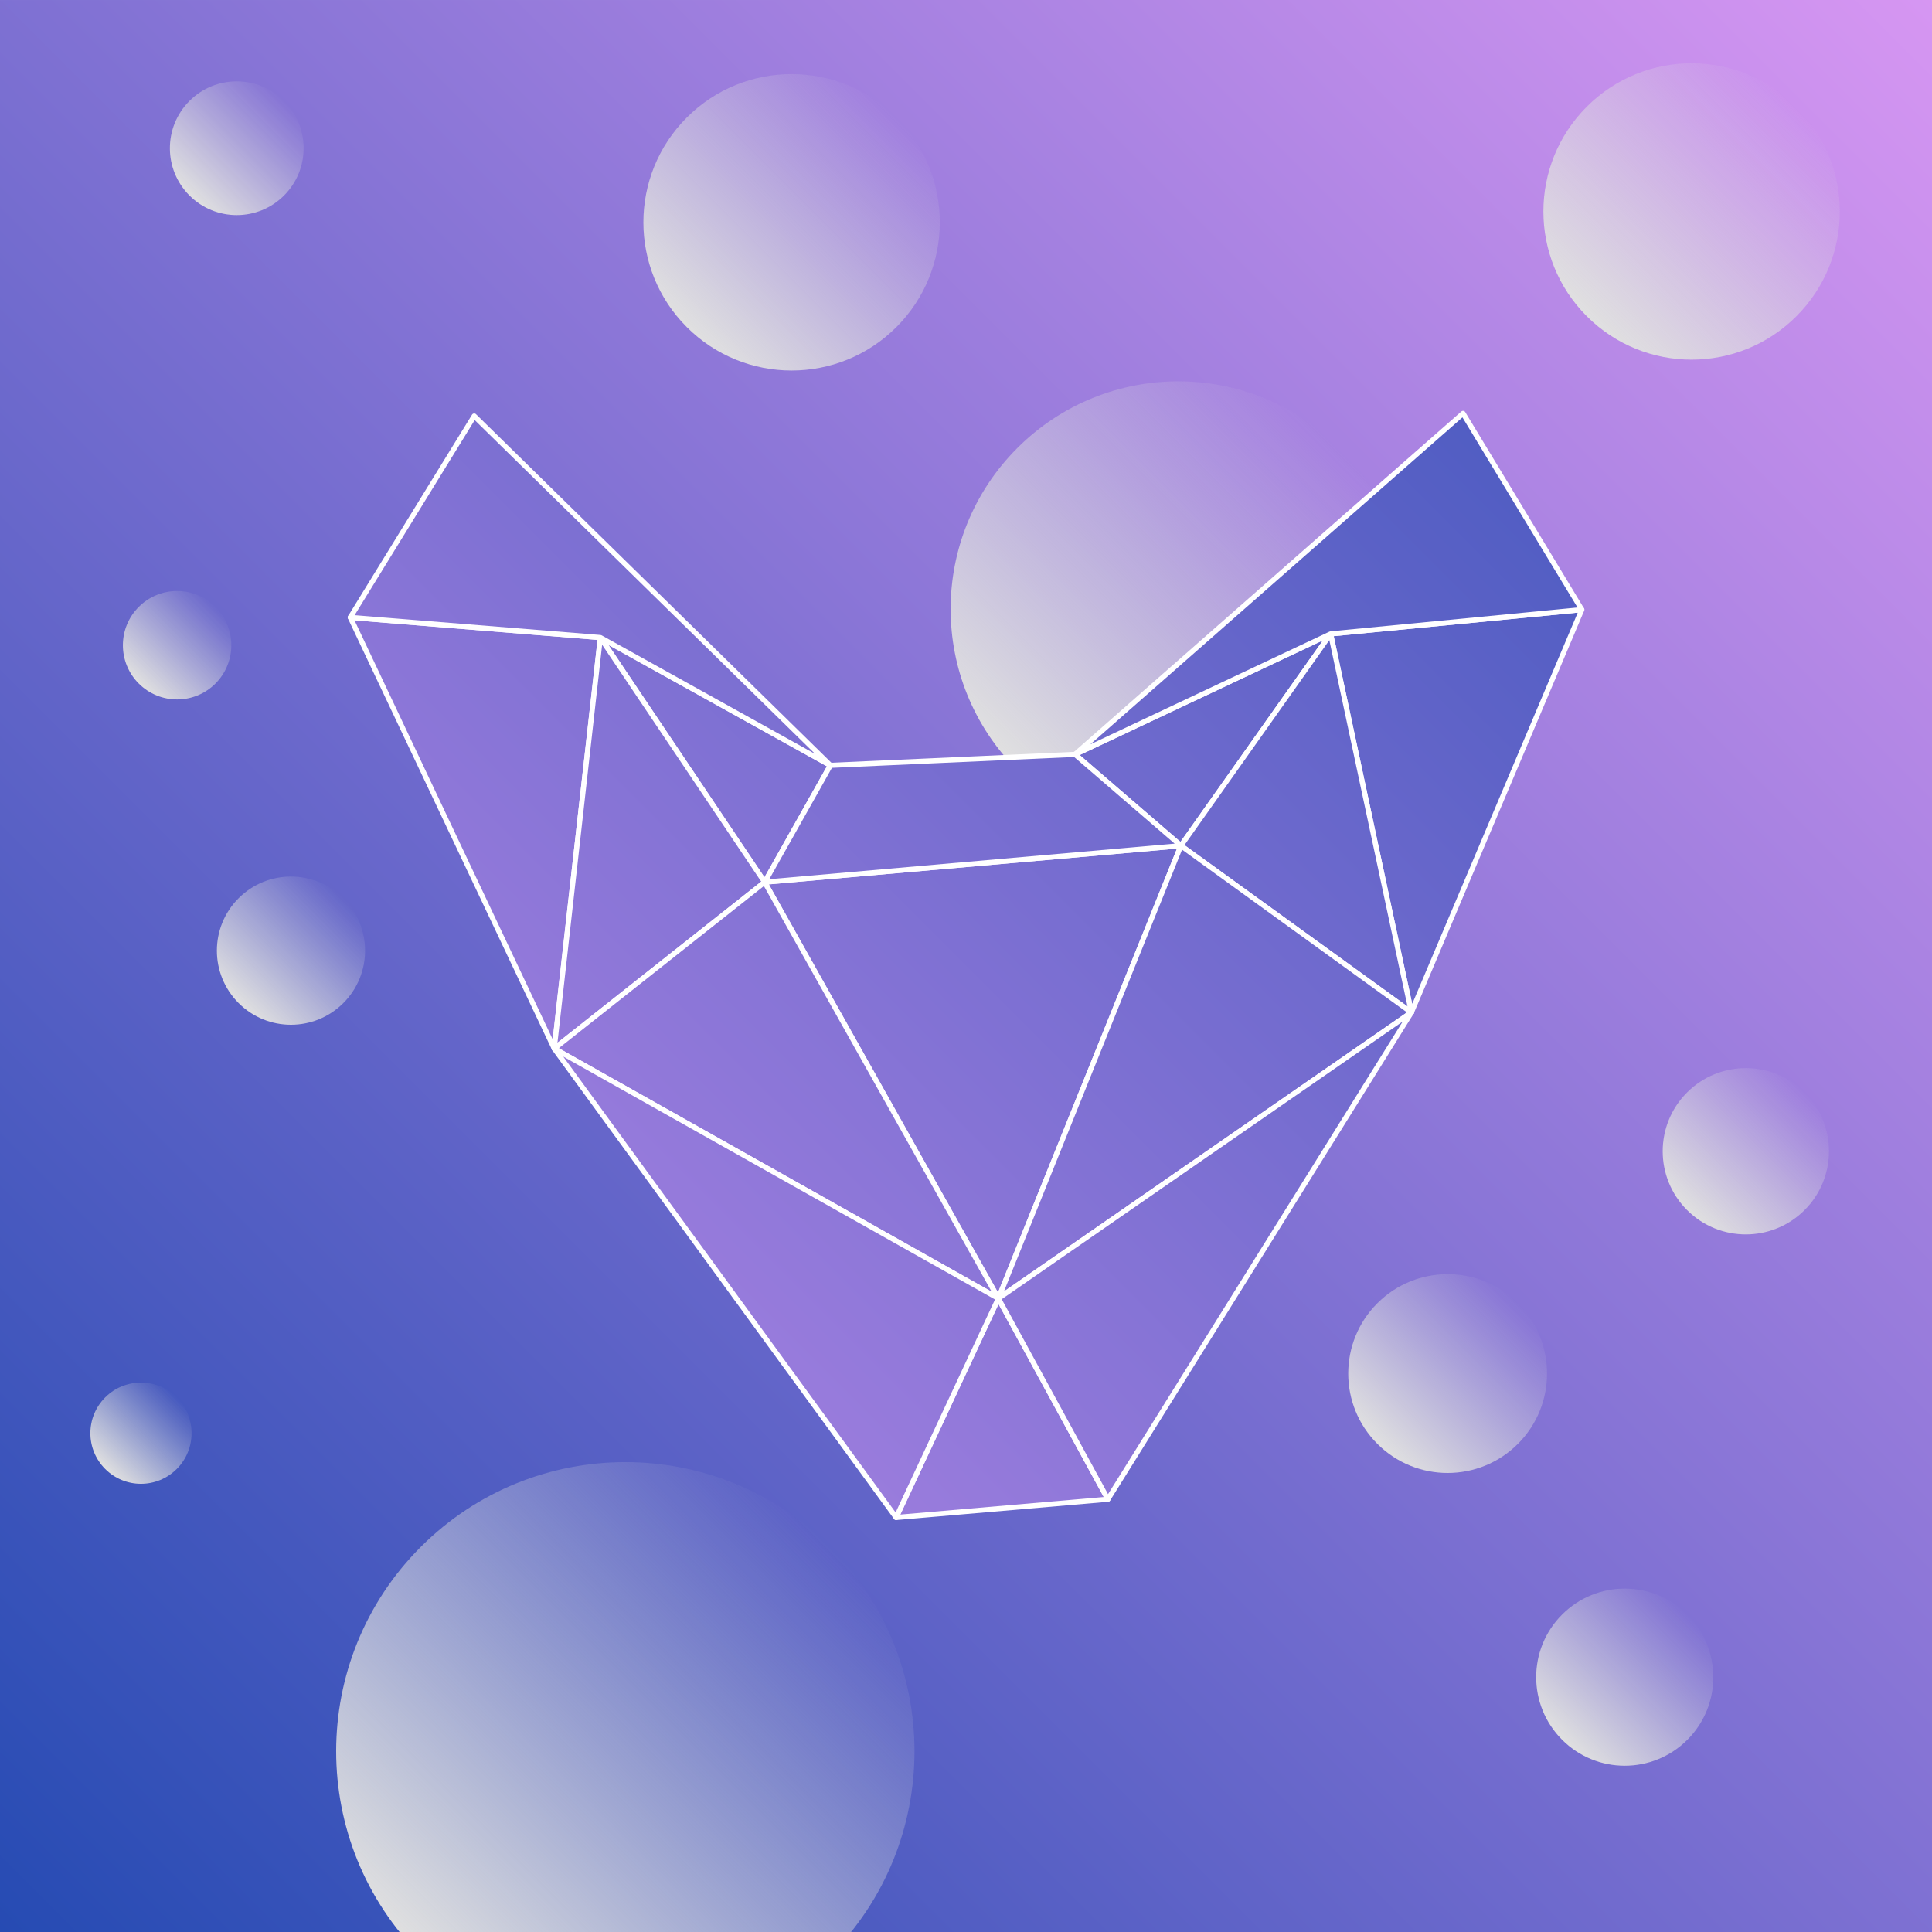
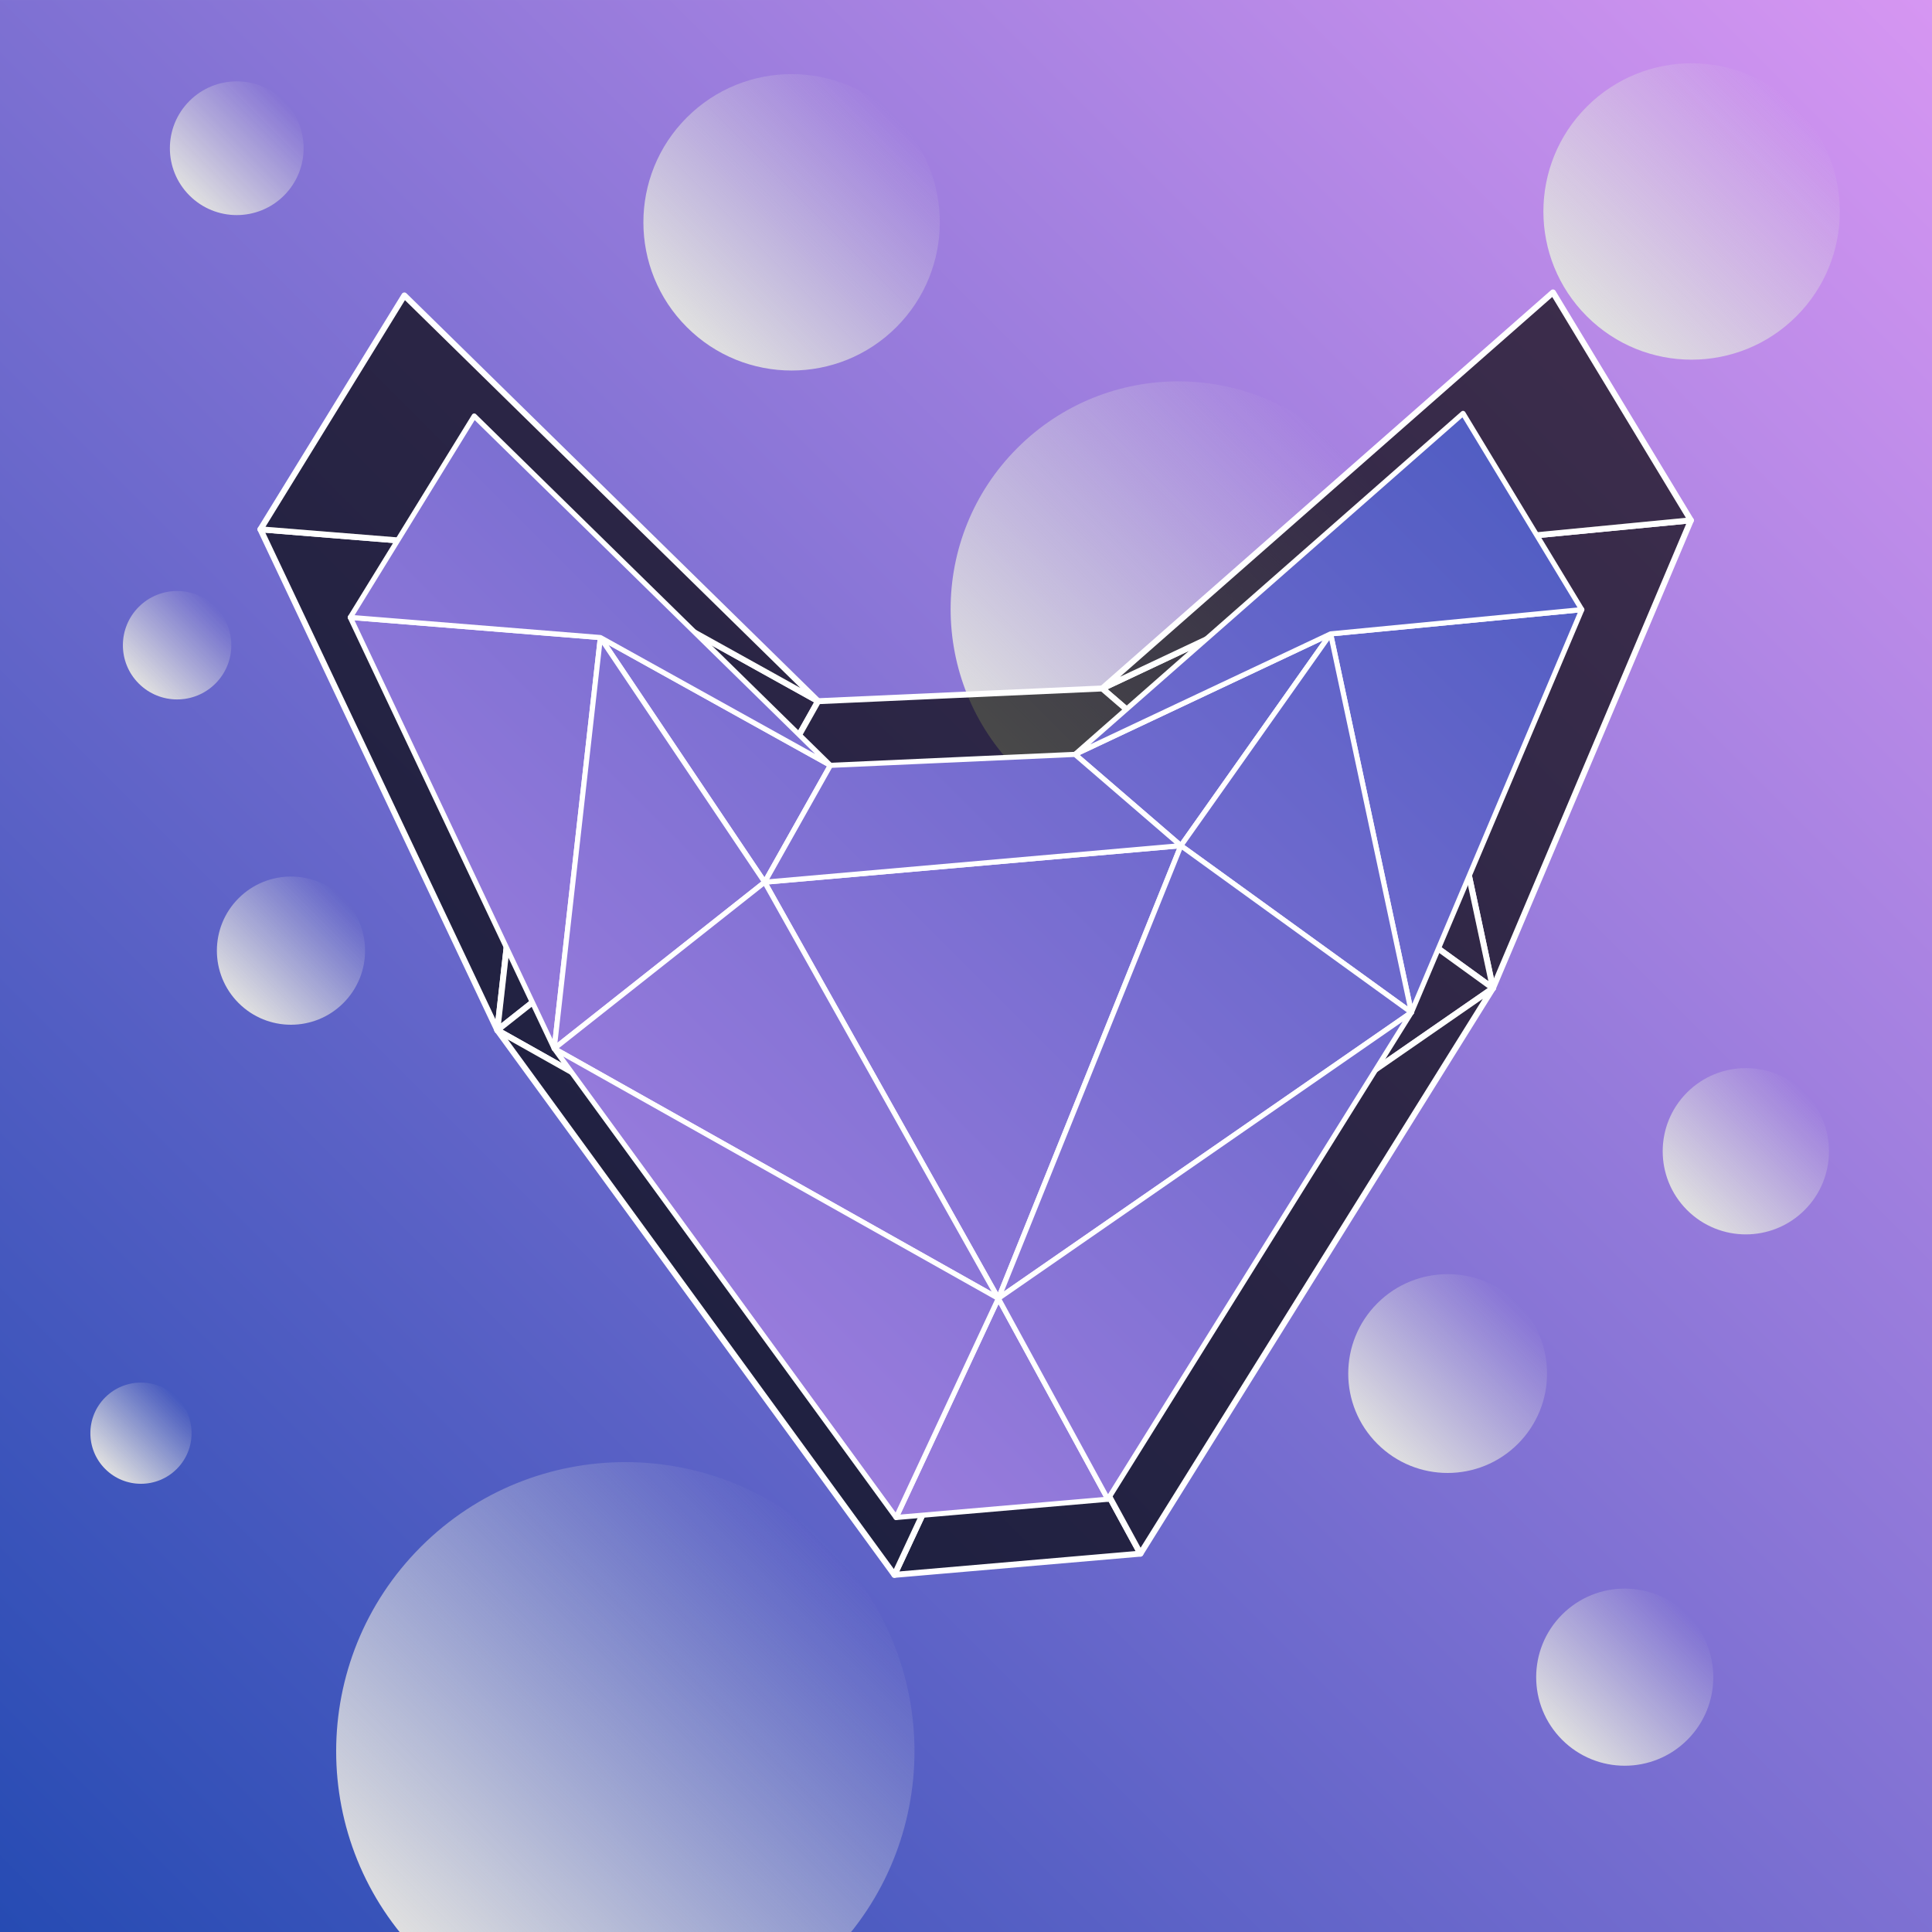
<svg xmlns="http://www.w3.org/2000/svg" xmlns:xlink="http://www.w3.org/1999/xlink" width="377.953" height="377.953" viewBox="0 0 100 100" version="1.1" id="svg8">
  <defs id="defs2">
    <linearGradient id="linearGradient4634">
      <stop style="stop-color:#d294f1;stop-opacity:1" offset="0" id="stop4630" />
      <stop style="stop-color:#2b4db5;stop-opacity:1" offset="1" id="stop4632" />
    </linearGradient>
    <linearGradient id="linearGradient4572">
      <stop style="stop-color:#e0e0e0;stop-opacity:1;" offset="0" id="stop4568" />
      <stop style="stop-color:#e0e0e0;stop-opacity:0;" offset="1" id="stop4570" />
    </linearGradient>
    <linearGradient id="linearGradient4538">
      <stop style="stop-color:#264bb3;stop-opacity:1" offset="0" id="stop4534" />
      <stop style="stop-color:#d696f2;stop-opacity:1" offset="1" id="stop4536" />
    </linearGradient>
    <linearGradient xlink:href="#linearGradient4538" id="linearGradient4540" x1="21.036" y1="102.419" x2="121.036" y2="2.419" gradientUnits="userSpaceOnUse" />
    <linearGradient xlink:href="#linearGradient4572" id="linearGradient4574" x1="108.407" y1="89.322" x2="117.013" y2="89.322" gradientUnits="userSpaceOnUse" gradientTransform="translate(-77.78388,33.29519)" />
    <linearGradient xlink:href="#linearGradient4572" id="linearGradient4576" x1="76.04" y1="95.59" x2="85.208" y2="95.59" gradientUnits="userSpaceOnUse" gradientTransform="translate(-69.37839,41.8444)" />
    <linearGradient xlink:href="#linearGradient4572" id="linearGradient4578" x1="35.068" y1="94.28" x2="45.358" y2="94.28" gradientUnits="userSpaceOnUse" gradientTransform="translate(-24.33703,25.55922)" />
    <linearGradient xlink:href="#linearGradient4572" id="linearGradient4580" x1="25.713" y1="76.6" x2="30.952" y2="76.6" gradientUnits="userSpaceOnUse" gradientTransform="translate(-62.46314,-2.401521)" />
    <linearGradient xlink:href="#linearGradient4572" id="linearGradient4582" x1="46.667" y1="75.478" x2="54.899" y2="75.478" gradientUnits="userSpaceOnUse" gradientTransform="matrix(3.636363,0,0,3.636363,-212.7116,-170.8974)" />
    <linearGradient xlink:href="#linearGradient4572" id="linearGradient4584" x1="105.039" y1="55.927" x2="112.71" y2="55.927" gradientUnits="userSpaceOnUse" gradientTransform="translate(-119.8538,6.100942)" />
    <linearGradient xlink:href="#linearGradient4572" id="linearGradient4586" x1="100.923" y1="13.364" x2="116.264" y2="13.364" gradientUnits="userSpaceOnUse" gradientTransform="translate(-41.25647,72.87299)" />
    <linearGradient xlink:href="#linearGradient4572" id="linearGradient4588" x1="70.241" y1="33.944" x2="93.814" y2="33.944" gradientUnits="userSpaceOnUse" gradientTransform="translate(-48.02739,48.05991)" />
    <linearGradient xlink:href="#linearGradient4572" id="linearGradient4590" x1="54.338" y1="13.926" x2="69.679" y2="13.926" gradientUnits="userSpaceOnUse" gradientTransform="translate(-28.0089,39.76797)" />
    <linearGradient xlink:href="#linearGradient4572" id="linearGradient4592" x1="28.707" y1="56.301" x2="52.093" y2="56.301" gradientUnits="userSpaceOnUse" gradientTransform="translate(-51.6439,12.07677)" />
    <linearGradient xlink:href="#linearGradient4572" id="linearGradient4594" x1="27.397" y1="35.815" x2="33.01" y2="35.815" gradientUnits="userSpaceOnUse" gradientTransform="translate(-34.17153,10.86714)" />
    <linearGradient xlink:href="#linearGradient4572" id="linearGradient4596" x1="29.829" y1="10.09" x2="36.752" y2="10.09" gradientUnits="userSpaceOnUse" gradientTransform="translate(-16.88558,20.58454)" />
    <linearGradient xlink:href="#linearGradient4634" id="linearGradient4636" x1="17.684" y1="90.157" x2="117.684" y2="-9.843" gradientUnits="userSpaceOnUse" />
    <clipPath clipPathUnits="userSpaceOnUse" id="clipPath4654">
      <rect y="2.419" x="21.036" height="100" width="100" id="rect4656" style="fill:url(#linearGradient4658);fill-opacity:1;stroke:none;stroke-width:0.265;stroke-opacity:0" transform="rotate(45)" />
    </clipPath>
    <linearGradient xlink:href="#linearGradient4538" id="linearGradient4658" gradientUnits="userSpaceOnUse" x1="21.036" y1="102.419" x2="121.036" y2="2.419" />
  </defs>
  <g id="layer1" transform="translate(-21.03622,-2.418682)">
    <rect style="fill:url(#linearGradient4540);fill-opacity:1;stroke:none;stroke-width:0.265;stroke-opacity:0" id="rect4500" width="100" height="100" x="21.036" y="2.419" />
    <circle style="fill:url(#linearGradient4588);fill-opacity:1;stroke:none;stroke-width:0.407;stroke-opacity:1" id="circle4550" cx="34" cy="82.004" r="11.787" transform="rotate(-45)" />
    <circle style="fill:url(#linearGradient4586);fill-opacity:1;stroke:none;stroke-width:0.265;stroke-opacity:1" id="circle4562" cx="67.337" cy="86.237" r="7.671" transform="rotate(-45)" />
+     <circle style="fill:url(#linearGradient4578);fill-opacity:1;stroke:none;stroke-width:0.177;stroke-opacity:1" id="circle4546" cx="15.876" cy="119.84" r="5.145" transform="rotate(-45)" />
+     <g style="fill:#000000;fill-opacity:0.673;stroke:#ffffff;stroke-width:0.265;stroke-linecap:round;stroke-linejoin:round;stroke-miterlimit:4;stroke-dasharray:none;stroke-dashoffset:0;stroke-opacity:1" transform="matrix(1.161549,0,0,1.161549,-7.084643,4.131958)" id="g4850">
+       <path style="fill:#000000;fill-opacity:0.673;stroke:#ffffff;stroke-width:0.265;stroke-linecap:round;stroke-linejoin:round;stroke-miterlimit:4;stroke-dasharray:none;stroke-dashoffset:0;stroke-opacity:1" d="M 57.263,35.818 69.359,57.363 78.808,33.929 Z" id="path4852" />
+       <path style="fill:#000000;fill-opacity:0.673;stroke:#ffffff;stroke-width:0.265;stroke-linecap:round;stroke-linejoin:round;stroke-miterlimit:4;stroke-dasharray:none;stroke-dashoffset:0;stroke-opacity:1" d="m 78.808,33.929 7.749,-10.961 -13.229,6.237 z" id="path4854" />
+       <path style="fill:#000000;fill-opacity:0.673;stroke:#ffffff;stroke-width:0.265;stroke-linecap:round;stroke-linejoin:round;stroke-miterlimit:4;stroke-dasharray:none;stroke-dashoffset:0;stroke-opacity:1" d="m 57.263,35.818 3.402,-6.048 -11.906,-6.615 z" id="path4856" />
+       <path style="fill:#000000;fill-opacity:0.673;stroke:#ffffff;stroke-width:0.265;stroke-linecap:round;stroke-linejoin:round;stroke-miterlimit:4;stroke-dasharray:none;stroke-dashoffset:0;stroke-opacity:1" d="m 60.665,29.771 12.662,-0.567 5.481,4.725 -21.545,1.89 z" id="path4858" />
+       <path style="fill:#000000;fill-opacity:0.673;stroke:#ffffff;stroke-width:0.265;stroke-linecap:round;stroke-linejoin:round;stroke-miterlimit:4;stroke-dasharray:none;stroke-dashoffset:0;stroke-opacity:1" d="M 69.359,57.363 75.028,67.757 64.067,68.702 Z" id="path4860" />
+       <path style="fill:#000000;fill-opacity:0.673;stroke:#ffffff;stroke-width:0.265;stroke-linecap:round;stroke-linejoin:round;stroke-miterlimit:4;stroke-dasharray:none;stroke-dashoffset:0;stroke-opacity:1" d="M 48.759,23.156 46.371,44.43 35.814,22.113 Z" id="path4862" />
+       <path style="fill:#000000;fill-opacity:0.673;stroke:#ffffff;stroke-width:0.265;stroke-linecap:round;stroke-linejoin:round;stroke-miterlimit:4;stroke-dasharray:none;stroke-dashoffset:0;stroke-opacity:1" d="m 86.557,22.967 4.181,19.592 8.82,-20.847 z" id="path4864" />
+       <path style="fill:#000000;fill-opacity:0.673;stroke:#ffffff;stroke-width:0.265;stroke-linecap:round;stroke-linejoin:round;stroke-miterlimit:4;stroke-dasharray:none;stroke-dashoffset:0;stroke-opacity:1" d="M 46.371,44.43 57.263,35.818 48.759,23.156 Z" id="path4866" />
+       <path style="fill:#000000;fill-opacity:0.673;stroke:#ffffff;stroke-width:0.265;stroke-linecap:round;stroke-linejoin:round;stroke-miterlimit:4;stroke-dasharray:none;stroke-dashoffset:0;stroke-opacity:1" d="m 78.808,33.929 7.749,-10.961 4.181,19.592 z" id="path4868" />
+       <path style="fill:#000000;fill-opacity:0.673;stroke:#ffffff;stroke-width:0.265;stroke-linecap:round;stroke-linejoin:round;stroke-miterlimit:4;stroke-dasharray:none;stroke-dashoffset:0;stroke-opacity:1" d="M 86.557,22.967 99.558,21.712 93.411,11.556 73.327,29.204 Z" id="path4870" />
+       <path style="fill:#000000;fill-opacity:0.673;stroke:#ffffff;stroke-width:0.265;stroke-linecap:round;stroke-linejoin:round;stroke-miterlimit:4;stroke-dasharray:none;stroke-dashoffset:0;stroke-opacity:1" d="M 35.814,22.113 42.229,11.69 60.665,29.771 48.759,23.156 Z" id="path4872" />
+       <path style="fill:#000000;fill-opacity:0.673;stroke:#ffffff;stroke-width:0.265;stroke-linecap:round;stroke-linejoin:round;stroke-miterlimit:4;stroke-dasharray:none;stroke-dashoffset:0;stroke-opacity:1" d="M 90.738,42.559 69.359,57.363 78.808,33.929 Z" id="path4874" />
+       <path style="fill:#000000;fill-opacity:0.673;stroke:#ffffff;stroke-width:0.265;stroke-linecap:round;stroke-linejoin:round;stroke-miterlimit:4;stroke-dasharray:none;stroke-dashoffset:0;stroke-opacity:1" d="M 69.359,57.363 46.371,44.43 57.263,35.818 Z" id="path4876" />
+       <path style="fill:#000000;fill-opacity:0.673;stroke:#ffffff;stroke-width:0.265;stroke-linecap:round;stroke-linejoin:round;stroke-miterlimit:4;stroke-dasharray:none;stroke-dashoffset:0;stroke-opacity:1" d="M 90.738,42.559 75.028,67.757 69.359,57.363 Z" id="path4878" />
+       <path style="fill:#000000;fill-opacity:0.673;stroke:#ffffff;stroke-width:0.265;stroke-linecap:round;stroke-linejoin:round;stroke-miterlimit:4;stroke-dasharray:none;stroke-dashoffset:0;stroke-opacity:1" d="M 64.067,68.702 46.371,44.43 69.359,57.363 Z" id="path4880" />
+     </g>
    <g id="g4647" transform="translate(3.352068,12.26175)" style="stroke:#ffffff;stroke-opacity:1;stroke-width:0.265;stroke-miterlimit:4;stroke-dasharray:none;stroke-dashoffset:0;stroke-linejoin:round;stroke-linecap:round;fill:url(#linearGradient4636);fill-opacity:1">
      <path id="path4519" d="M 57.263,35.818 69.359,57.363 78.808,33.929 Z" style="fill:url(#linearGradient4636);fill-opacity:1;stroke:#ffffff;stroke-width:0.265;stroke-linecap:round;stroke-linejoin:round;stroke-opacity:1;stroke-miterlimit:4;stroke-dasharray:none;stroke-dashoffset:0" />
      <path id="path4521" d="m 78.808,33.929 7.749,-10.961 -13.229,6.237 z" style="fill:url(#linearGradient4636);fill-opacity:1;stroke:#ffffff;stroke-width:0.265;stroke-linecap:round;stroke-linejoin:round;stroke-opacity:1;stroke-miterlimit:4;stroke-dasharray:none;stroke-dashoffset:0" />
      <path id="path4523" d="m 57.263,35.818 3.402,-6.048 -11.906,-6.615 z" style="fill:url(#linearGradient4636);fill-opacity:1;stroke:#ffffff;stroke-width:0.265;stroke-linecap:round;stroke-linejoin:round;stroke-opacity:1;stroke-miterlimit:4;stroke-dasharray:none;stroke-dashoffset:0" />
      <path id="path4525" d="m 60.665,29.771 12.662,-0.567 5.481,4.725 -21.545,1.89 z" style="fill:url(#linearGradient4636);fill-opacity:1;stroke:#ffffff;stroke-width:0.265;stroke-linecap:round;stroke-linejoin:round;stroke-opacity:1;stroke-miterlimit:4;stroke-dasharray:none;stroke-dashoffset:0" />
      <path id="path4527" d="M 69.359,57.363 75.028,67.757 64.067,68.702 Z" style="fill:url(#linearGradient4636);fill-opacity:1;stroke:#ffffff;stroke-width:0.265;stroke-linecap:round;stroke-linejoin:round;stroke-opacity:1;stroke-miterlimit:4;stroke-dasharray:none;stroke-dashoffset:0" />
      <path id="path4529" d="M 48.759,23.156 46.371,44.43 35.814,22.113 Z" style="fill:url(#linearGradient4636);fill-opacity:1;stroke:#ffffff;stroke-width:0.265;stroke-linecap:round;stroke-linejoin:round;stroke-opacity:1;stroke-miterlimit:4;stroke-dasharray:none;stroke-dashoffset:0" />
      <path id="path4531" d="m 86.557,22.967 4.181,19.592 8.82,-20.847 z" style="fill:url(#linearGradient4636);fill-opacity:1;stroke:#ffffff;stroke-width:0.265;stroke-linecap:round;stroke-linejoin:round;stroke-opacity:1;stroke-miterlimit:4;stroke-dasharray:none;stroke-dashoffset:0" />
      <path id="path4533" d="M 46.371,44.43 57.263,35.818 48.759,23.156 Z" style="fill:url(#linearGradient4636);fill-opacity:1;stroke:#ffffff;stroke-width:0.265;stroke-linecap:round;stroke-linejoin:round;stroke-opacity:1;stroke-miterlimit:4;stroke-dasharray:none;stroke-dashoffset:0" />
      <path id="path4535" d="m 78.808,33.929 7.749,-10.961 4.181,19.592 z" style="fill:url(#linearGradient4636);fill-opacity:1;stroke:#ffffff;stroke-width:0.265;stroke-linecap:round;stroke-linejoin:round;stroke-opacity:1;stroke-miterlimit:4;stroke-dasharray:none;stroke-dashoffset:0" />
      <path id="path4537" d="M 86.557,22.967 99.558,21.712 93.411,11.556 73.327,29.204 Z" style="fill:url(#linearGradient4636);fill-opacity:1;stroke:#ffffff;stroke-width:0.265;stroke-linecap:round;stroke-linejoin:round;stroke-opacity:1;stroke-miterlimit:4;stroke-dasharray:none;stroke-dashoffset:0" />
      <path id="path4539" d="M 35.814,22.113 42.229,11.69 60.665,29.771 48.759,23.156 Z" style="fill:url(#linearGradient4636);fill-opacity:1;stroke:#ffffff;stroke-width:0.265;stroke-linecap:round;stroke-linejoin:round;stroke-opacity:1;stroke-miterlimit:4;stroke-dasharray:none;stroke-dashoffset:0" />
      <path id="path4541" d="M 90.738,42.559 69.359,57.363 78.808,33.929 Z" style="fill:url(#linearGradient4636);fill-opacity:1;stroke:#ffffff;stroke-width:0.265;stroke-linecap:round;stroke-linejoin:round;stroke-opacity:1;stroke-miterlimit:4;stroke-dasharray:none;stroke-dashoffset:0" />
      <path id="path4543" d="M 69.359,57.363 46.371,44.43 57.263,35.818 Z" style="fill:url(#linearGradient4636);fill-opacity:1;stroke:#ffffff;stroke-width:0.265;stroke-linecap:round;stroke-linejoin:round;stroke-opacity:1;stroke-miterlimit:4;stroke-dasharray:none;stroke-dashoffset:0" />
      <path id="path4549" d="M 90.738,42.559 75.028,67.757 69.359,57.363 Z" style="fill:url(#linearGradient4636);fill-opacity:1;stroke:#ffffff;stroke-width:0.265;stroke-linecap:round;stroke-linejoin:round;stroke-opacity:1;stroke-miterlimit:4;stroke-dasharray:none;stroke-dashoffset:0" />
      <path id="path4551" d="M 64.067,68.702 46.371,44.43 69.359,57.363 Z" style="fill:url(#linearGradient4636);fill-opacity:1;stroke:#ffffff;stroke-width:0.265;stroke-linecap:round;stroke-linejoin:round;stroke-opacity:1;stroke-miterlimit:4;stroke-dasharray:none;stroke-dashoffset:0" />
    </g>
    <circle r="2.619" cy="74.199" cx="-34.13" id="circle4544" style="fill:url(#linearGradient4580);fill-opacity:1;stroke:none;stroke-width:0.09;stroke-opacity:1" transform="rotate(-45)" />
-     <circle style="fill:url(#linearGradient4578);fill-opacity:1;stroke:none;stroke-width:0.177;stroke-opacity:1" id="circle4546" cx="15.876" cy="119.84" r="5.145" transform="rotate(-45)" />
    <circle r="4.303" cy="122.618" cx="34.926" id="circle4548" style="fill:url(#linearGradient4574);fill-opacity:1;stroke:none;stroke-width:0.148;stroke-opacity:1" transform="rotate(-45)" />
    <circle r="7.671" cy="53.694" cx="34" id="circle4552" style="fill:url(#linearGradient4590);fill-opacity:1;stroke:none;stroke-width:0.265;stroke-opacity:1" transform="rotate(-45)" />
    <circle style="fill:url(#linearGradient4596);fill-opacity:1;stroke:none;stroke-width:0.119;stroke-opacity:1" id="circle4554" cx="16.405" cy="30.675" r="3.461" transform="rotate(-45)" />
    <circle r="14.967" cy="103.568" cx="-28.045" id="circle4556" style="fill:url(#linearGradient4582);fill-opacity:1;stroke:none;stroke-width:0.516;stroke-opacity:1" transform="rotate(-45)" clip-path="url(#clipPath4654)" />
    <circle style="fill:url(#linearGradient4594);fill-opacity:1;stroke:none;stroke-width:0.097;stroke-opacity:1" id="circle4558" cx="-3.968" cy="46.682" r="2.806" transform="rotate(-45)" />
    <circle r="3.835" cy="62.028" cx="-10.979" id="circle4560" style="fill:url(#linearGradient4584);fill-opacity:1;stroke:none;stroke-width:0.132;stroke-opacity:1" transform="rotate(-45)" />
    <circle r="4.584" cy="137.434" cx="11.246" id="circle4564" style="fill:url(#linearGradient4576);fill-opacity:1;stroke:none;stroke-width:0.158;stroke-opacity:1" transform="rotate(-45)" />
  </g>
</svg>
